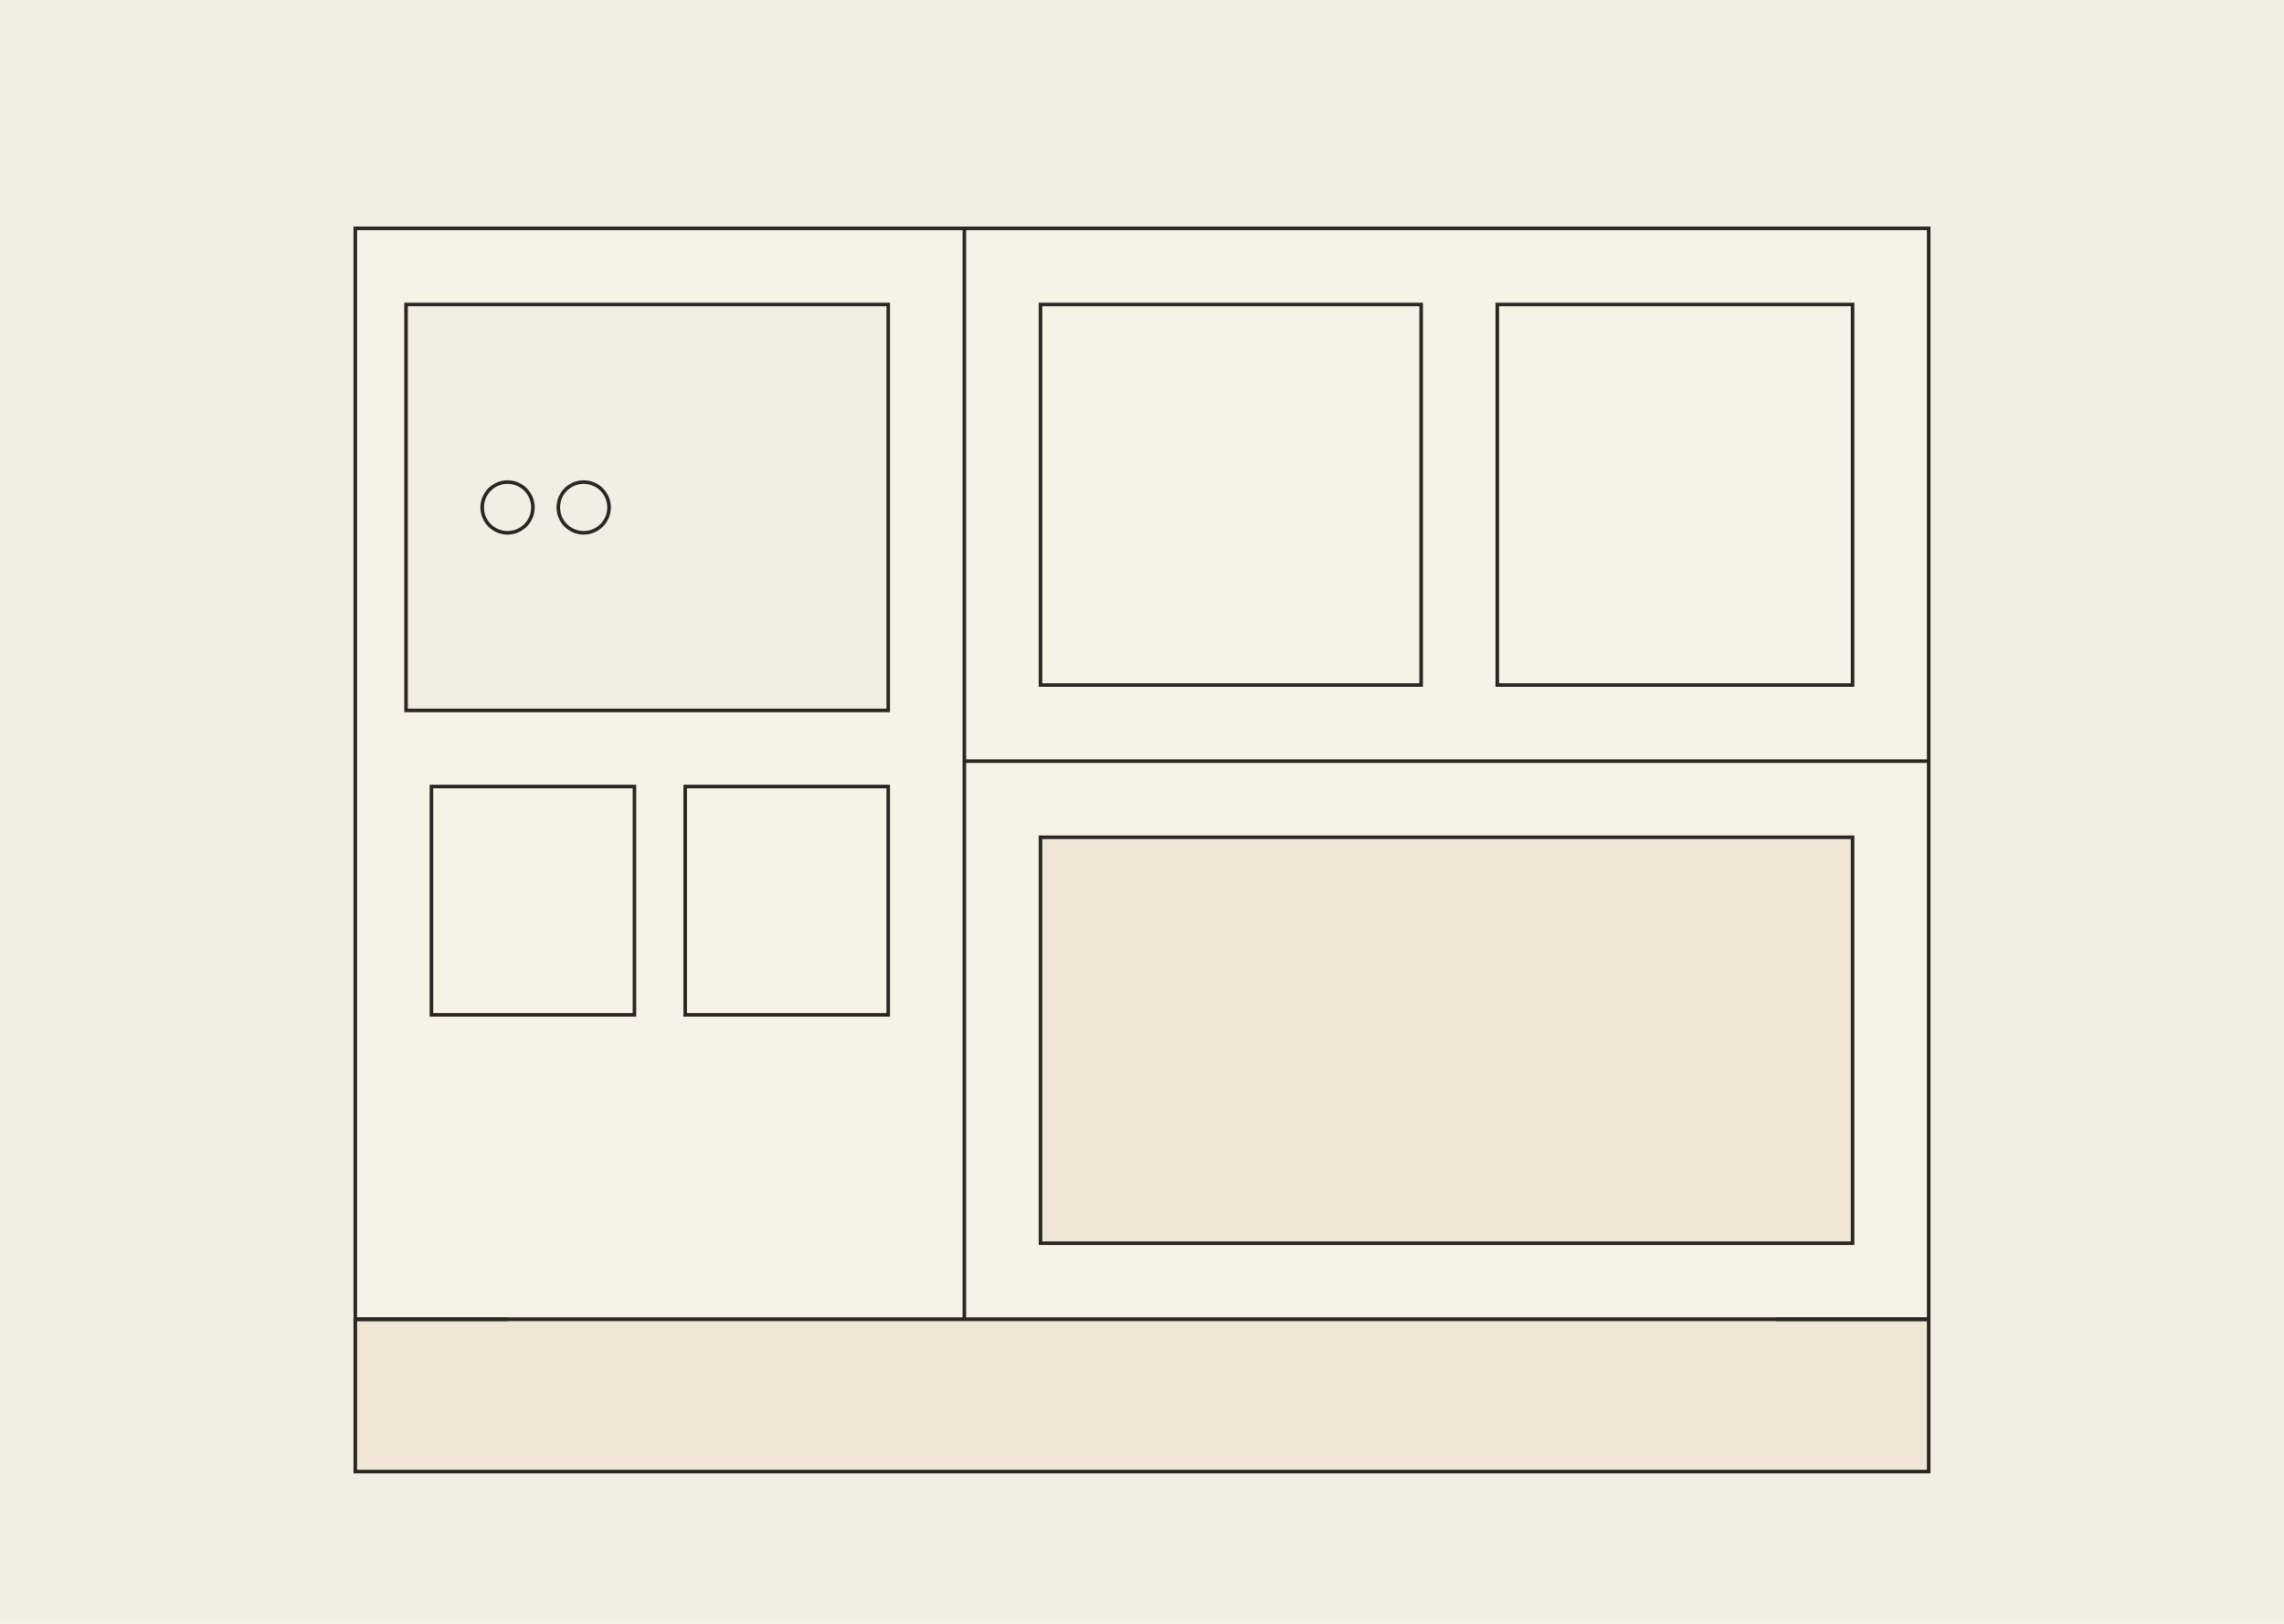
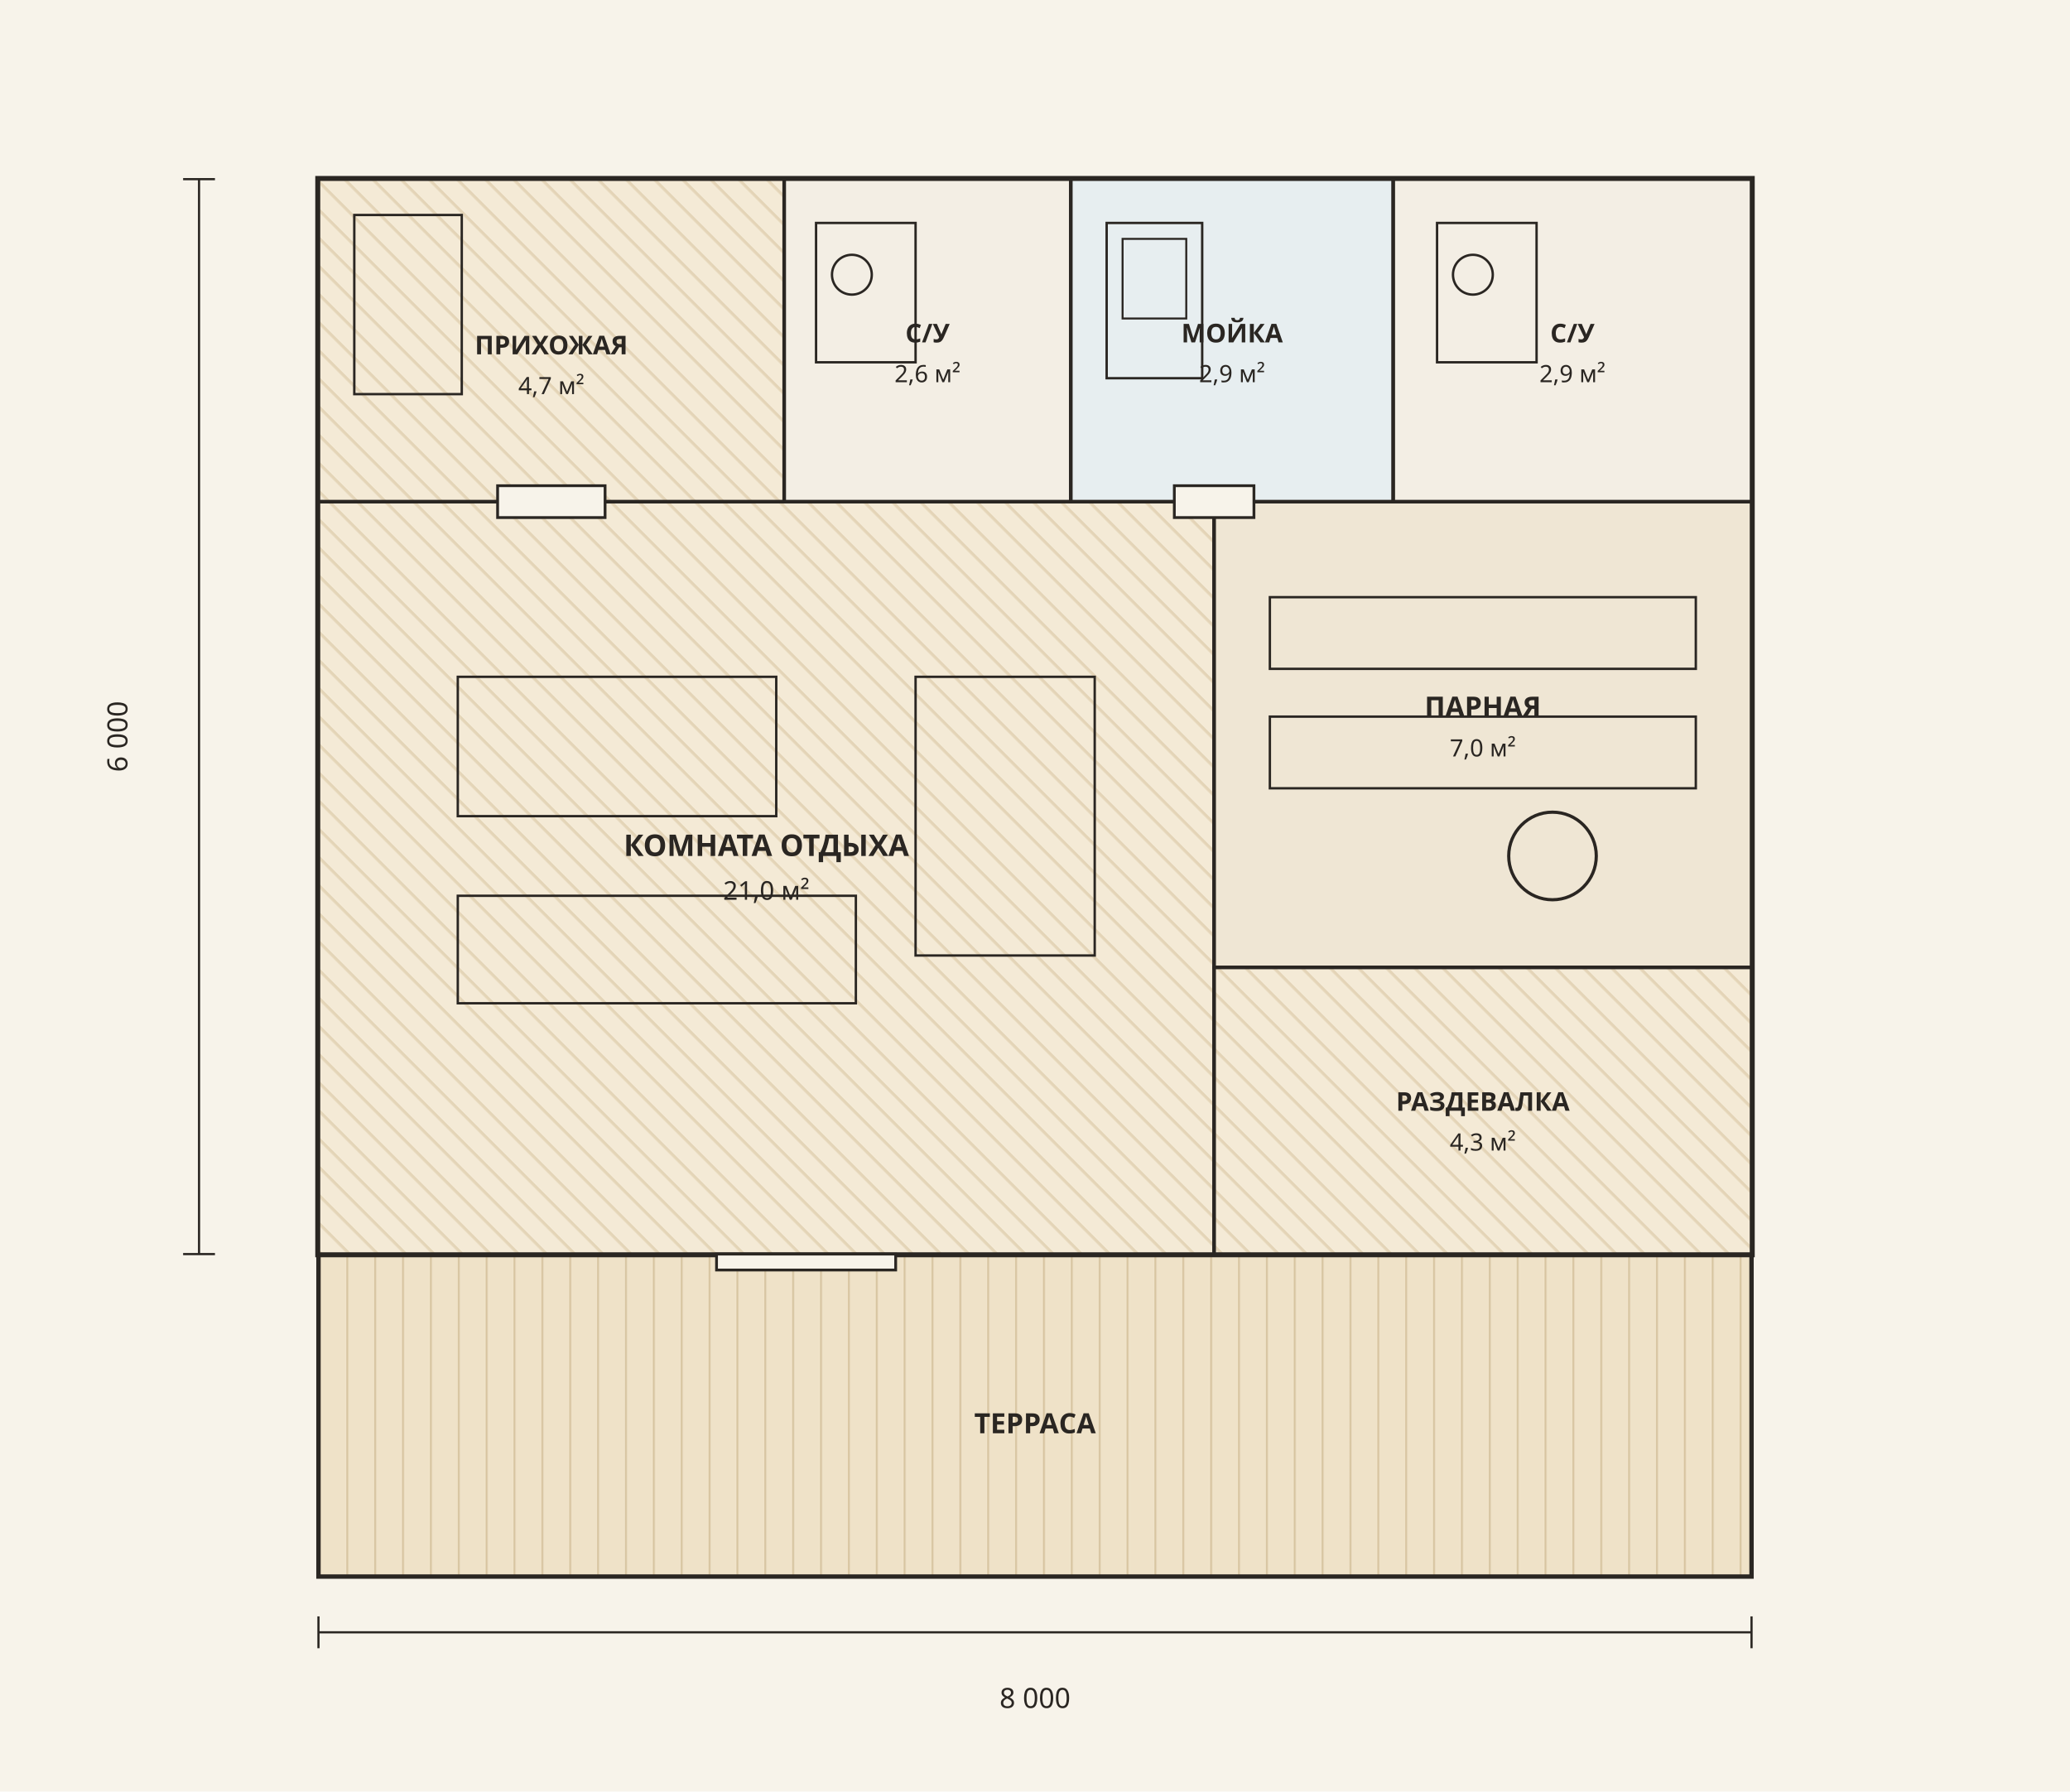
- <svg xmlns="http://www.w3.org/2000/svg" viewBox="0 0 900 640" fill="none">
-   <rect width="900" height="640" fill="#f3eee4" />
-   <g stroke="#2a2622" stroke-width="1.4" stroke-linejoin="miter">
-     <rect x="140" y="90" width="620" height="430" fill="#f7f1e6" />
-     <rect x="140" y="520" width="620" height="60" fill="#efe6d6" />
-     <line x1="380" y1="90" x2="380" y2="520" />
-     <line x1="380" y1="300" x2="760" y2="300" />
-     <rect x="160" y="120" width="190" height="160" fill="#f3eee4" />
-     <rect x="170" y="310" width="80" height="90" />
-     <rect x="270" y="310" width="80" height="90" />
-     <rect x="410" y="120" width="150" height="150" />
-     <rect x="590" y="120" width="140" height="150" />
-     <rect x="410" y="330" width="320" height="160" fill="#efe6d6" />
-     <path d="M140 520 L200 520 M700 520 L760 520" />
-     <circle cx="200" cy="200" r="10" />
-     <circle cx="230" cy="200" r="10" />
+ <svg xmlns="http://www.w3.org/2000/svg" viewBox="0 0 1040 900" width="1040" height="900">
+   <defs>
+     <pattern id="wood" width="10" height="10" patternUnits="userSpaceOnUse" patternTransform="rotate(45)">
+       <rect width="10" height="10" fill="#f4ead6" />
+       <path d="M0 0 H10" stroke="#e4d5b8" stroke-width="3" />
+     </pattern>
+     <pattern id="deck" width="14" height="14" patternUnits="userSpaceOnUse">
+       <rect width="14" height="14" fill="#efe2c8" />
+       <path d="M0 0 V14" stroke="#d9c7a4" stroke-width="2" />
+     </pattern>
+   </defs>
+   <rect width="1040" height="900" fill="#f7f3ea" />
+   <g font-family="system-ui, 'Segoe UI', sans-serif" fill="#2a2622">
+     <g transform="translate(160 90)">
+       <rect x="0" y="540" width="720" height="162" fill="url(#deck)" stroke="#2a2622" stroke-width="2.2" />
+       <rect x="0" y="0" width="720" height="540" fill="#f7f1e6" stroke="#2a2622" stroke-width="3.2" />
+       <rect x="0" y="162" width="450" height="378" fill="url(#wood)" stroke="#2a2622" stroke-width="1.8" />
+       <rect x="450" y="162" width="270" height="234" fill="#efe6d4" stroke="#2a2622" stroke-width="1.8" />
+       <rect x="450" y="396" width="270" height="144" fill="url(#wood)" stroke="#2a2622" stroke-width="1.8" />
+       <rect x="0" y="0" width="234" height="162" fill="url(#wood)" stroke="#2a2622" stroke-width="1.8" />
+       <rect x="234" y="0" width="144" height="162" fill="#f3eee4" stroke="#2a2622" stroke-width="1.8" />
+       <rect x="378" y="0" width="162" height="162" fill="#e7eef0" stroke="#2a2622" stroke-width="1.8" />
+       <rect x="540" y="0" width="180" height="162" fill="#f3eee4" stroke="#2a2622" stroke-width="1.8" />
+       <rect x="18" y="18" width="54" height="90" fill="none" stroke="#2a2622" stroke-width="1.2" />
+       <rect x="250" y="22" width="50" height="70" fill="none" stroke="#2a2622" stroke-width="1.2" />
+       <circle cx="268" cy="48" r="10" fill="none" stroke="#2a2622" stroke-width="1.2" />
+       <rect x="396" y="22" width="48" height="78" fill="none" stroke="#2a2622" stroke-width="1.2" />
+       <rect x="404" y="30" width="32" height="40" fill="none" stroke="#2a2622" stroke-width="1" />
+       <rect x="562" y="22" width="50" height="70" fill="none" stroke="#2a2622" stroke-width="1.2" />
+       <circle cx="580" cy="48" r="10" fill="none" stroke="#2a2622" stroke-width="1.2" />
+       <rect x="70" y="250" width="160" height="70" fill="none" stroke="#2a2622" stroke-width="1.2" />
+       <rect x="70" y="360" width="200" height="54" fill="none" stroke="#2a2622" stroke-width="1.2" />
+       <rect x="300" y="250" width="90" height="140" fill="none" stroke="#2a2622" stroke-width="1.2" />
+       <rect x="478" y="210" width="214" height="36" fill="none" stroke="#2a2622" stroke-width="1.2" />
+       <rect x="478" y="270" width="214" height="36" fill="none" stroke="#2a2622" stroke-width="1.2" />
+       <circle cx="620" cy="340" r="22" fill="none" stroke="#2a2622" stroke-width="1.6" />
+       <rect x="200" y="540" width="90" height="8" fill="#f7f3ea" stroke="#2a2622" stroke-width="1.4" />
+       <rect x="90" y="154" width="54" height="16" fill="#f7f3ea" stroke="#2a2622" stroke-width="1.4" />
+       <rect x="430" y="154" width="40" height="16" fill="#f7f3ea" stroke="#2a2622" stroke-width="1.4" />
+       <text x="117" y="88" text-anchor="middle" font-size="13" font-weight="600">ПРИХОЖАЯ</text>
+       <text x="117" y="108" text-anchor="middle" font-size="12">4,7 м²</text>
+       <text x="306" y="82" text-anchor="middle" font-size="13" font-weight="600">С/У</text>
+       <text x="306" y="102" text-anchor="middle" font-size="12">2,6 м²</text>
+       <text x="459" y="82" text-anchor="middle" font-size="13" font-weight="600">МОЙКА</text>
+       <text x="459" y="102" text-anchor="middle" font-size="12">2,9 м²</text>
+       <text x="630" y="82" text-anchor="middle" font-size="13" font-weight="600">С/У</text>
+       <text x="630" y="102" text-anchor="middle" font-size="12">2,9 м²</text>
+       <text x="225" y="340" text-anchor="middle" font-size="15" font-weight="650">КОМНАТА ОТДЫХА</text>
+       <text x="225" y="362" text-anchor="middle" font-size="13">21,0 м²</text>
+       <text x="585" y="270" text-anchor="middle" font-size="14" font-weight="650">ПАРНАЯ</text>
+       <text x="585" y="290" text-anchor="middle" font-size="12">7,0 м²</text>
+       <text x="585" y="468" text-anchor="middle" font-size="13" font-weight="600">РАЗДЕВАЛКА</text>
+       <text x="585" y="488" text-anchor="middle" font-size="12">4,3 м²</text>
+       <text x="360" y="630" text-anchor="middle" font-size="14" font-weight="600">ТЕРРАСА</text>
+     </g>
+     <g stroke="#2a2622" fill="none" stroke-width="1.1">
+       <path d="M160 820 H880" />
+       <path d="M160 812 V828" />
+       <path d="M880 812 V828" />
+       <path d="M100 90 V630" />
+       <path d="M92 90 H108" />
+       <path d="M92 630 H108" />
+     </g>
+     <text x="520" y="858" text-anchor="middle" font-size="14">8 000</text>
+     <text x="64" y="370" text-anchor="middle" font-size="14" transform="rotate(-90 64 370)">6 000</text>
  </g>
</svg>
